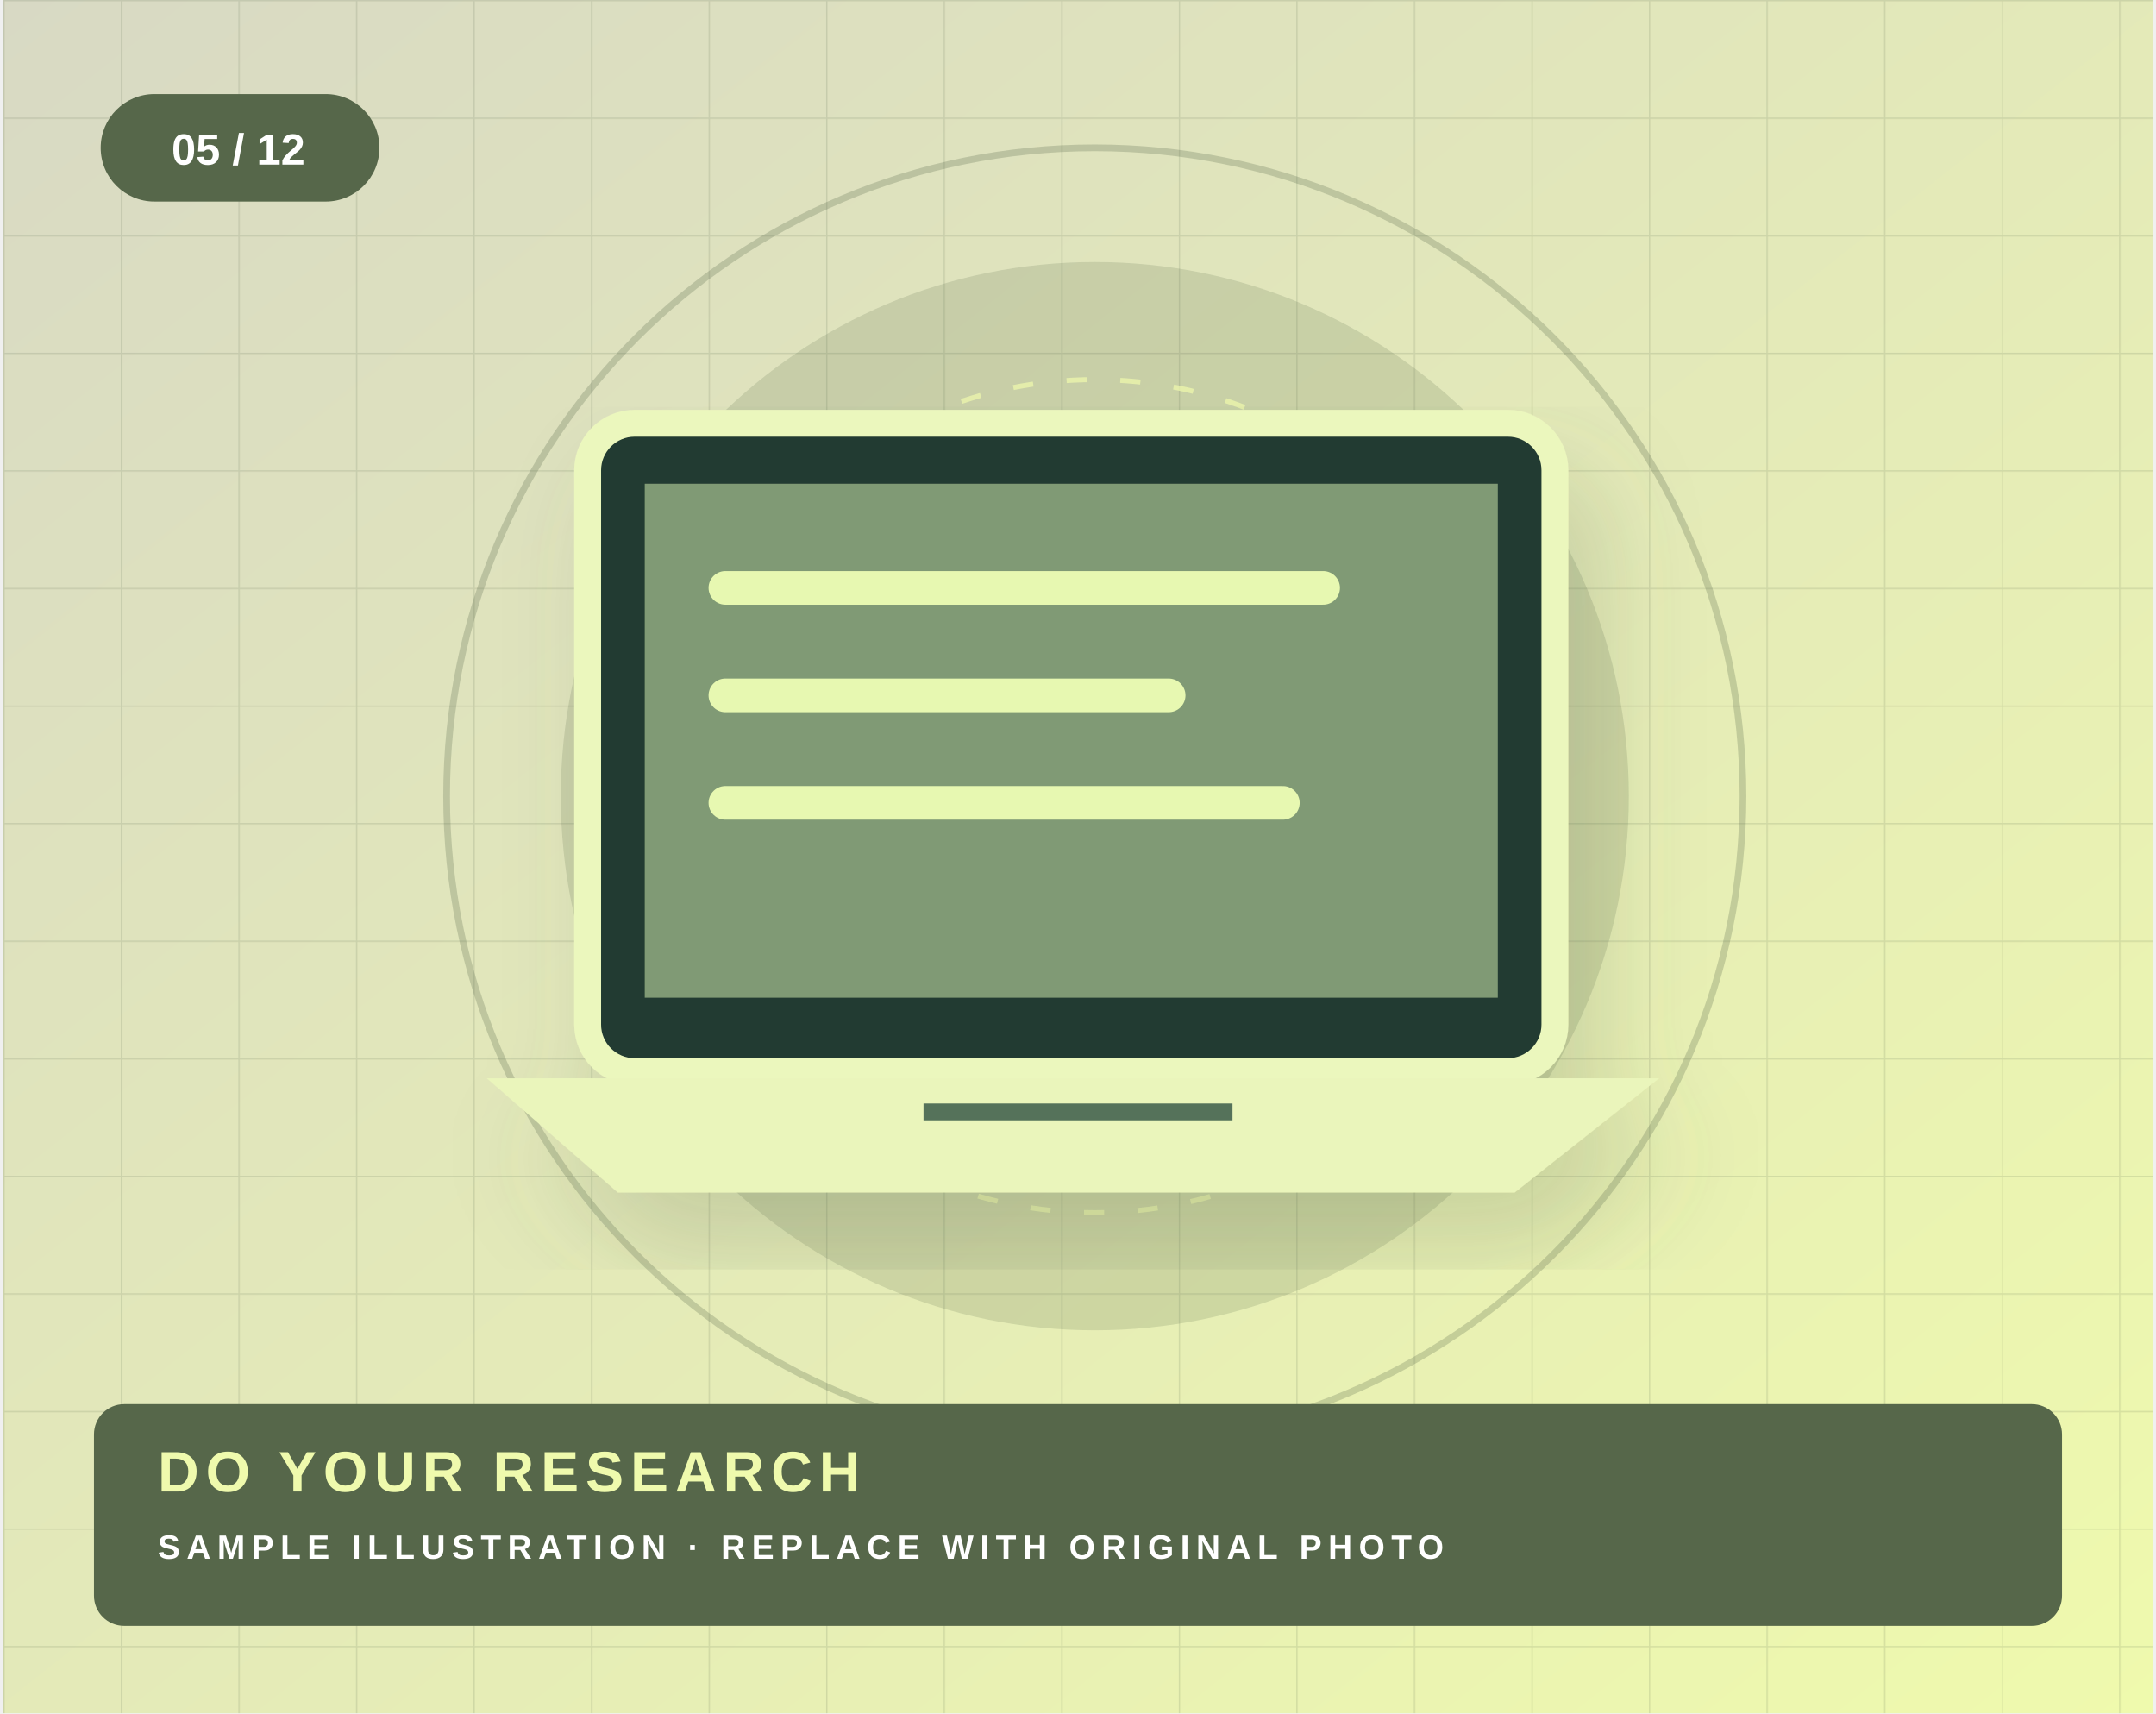
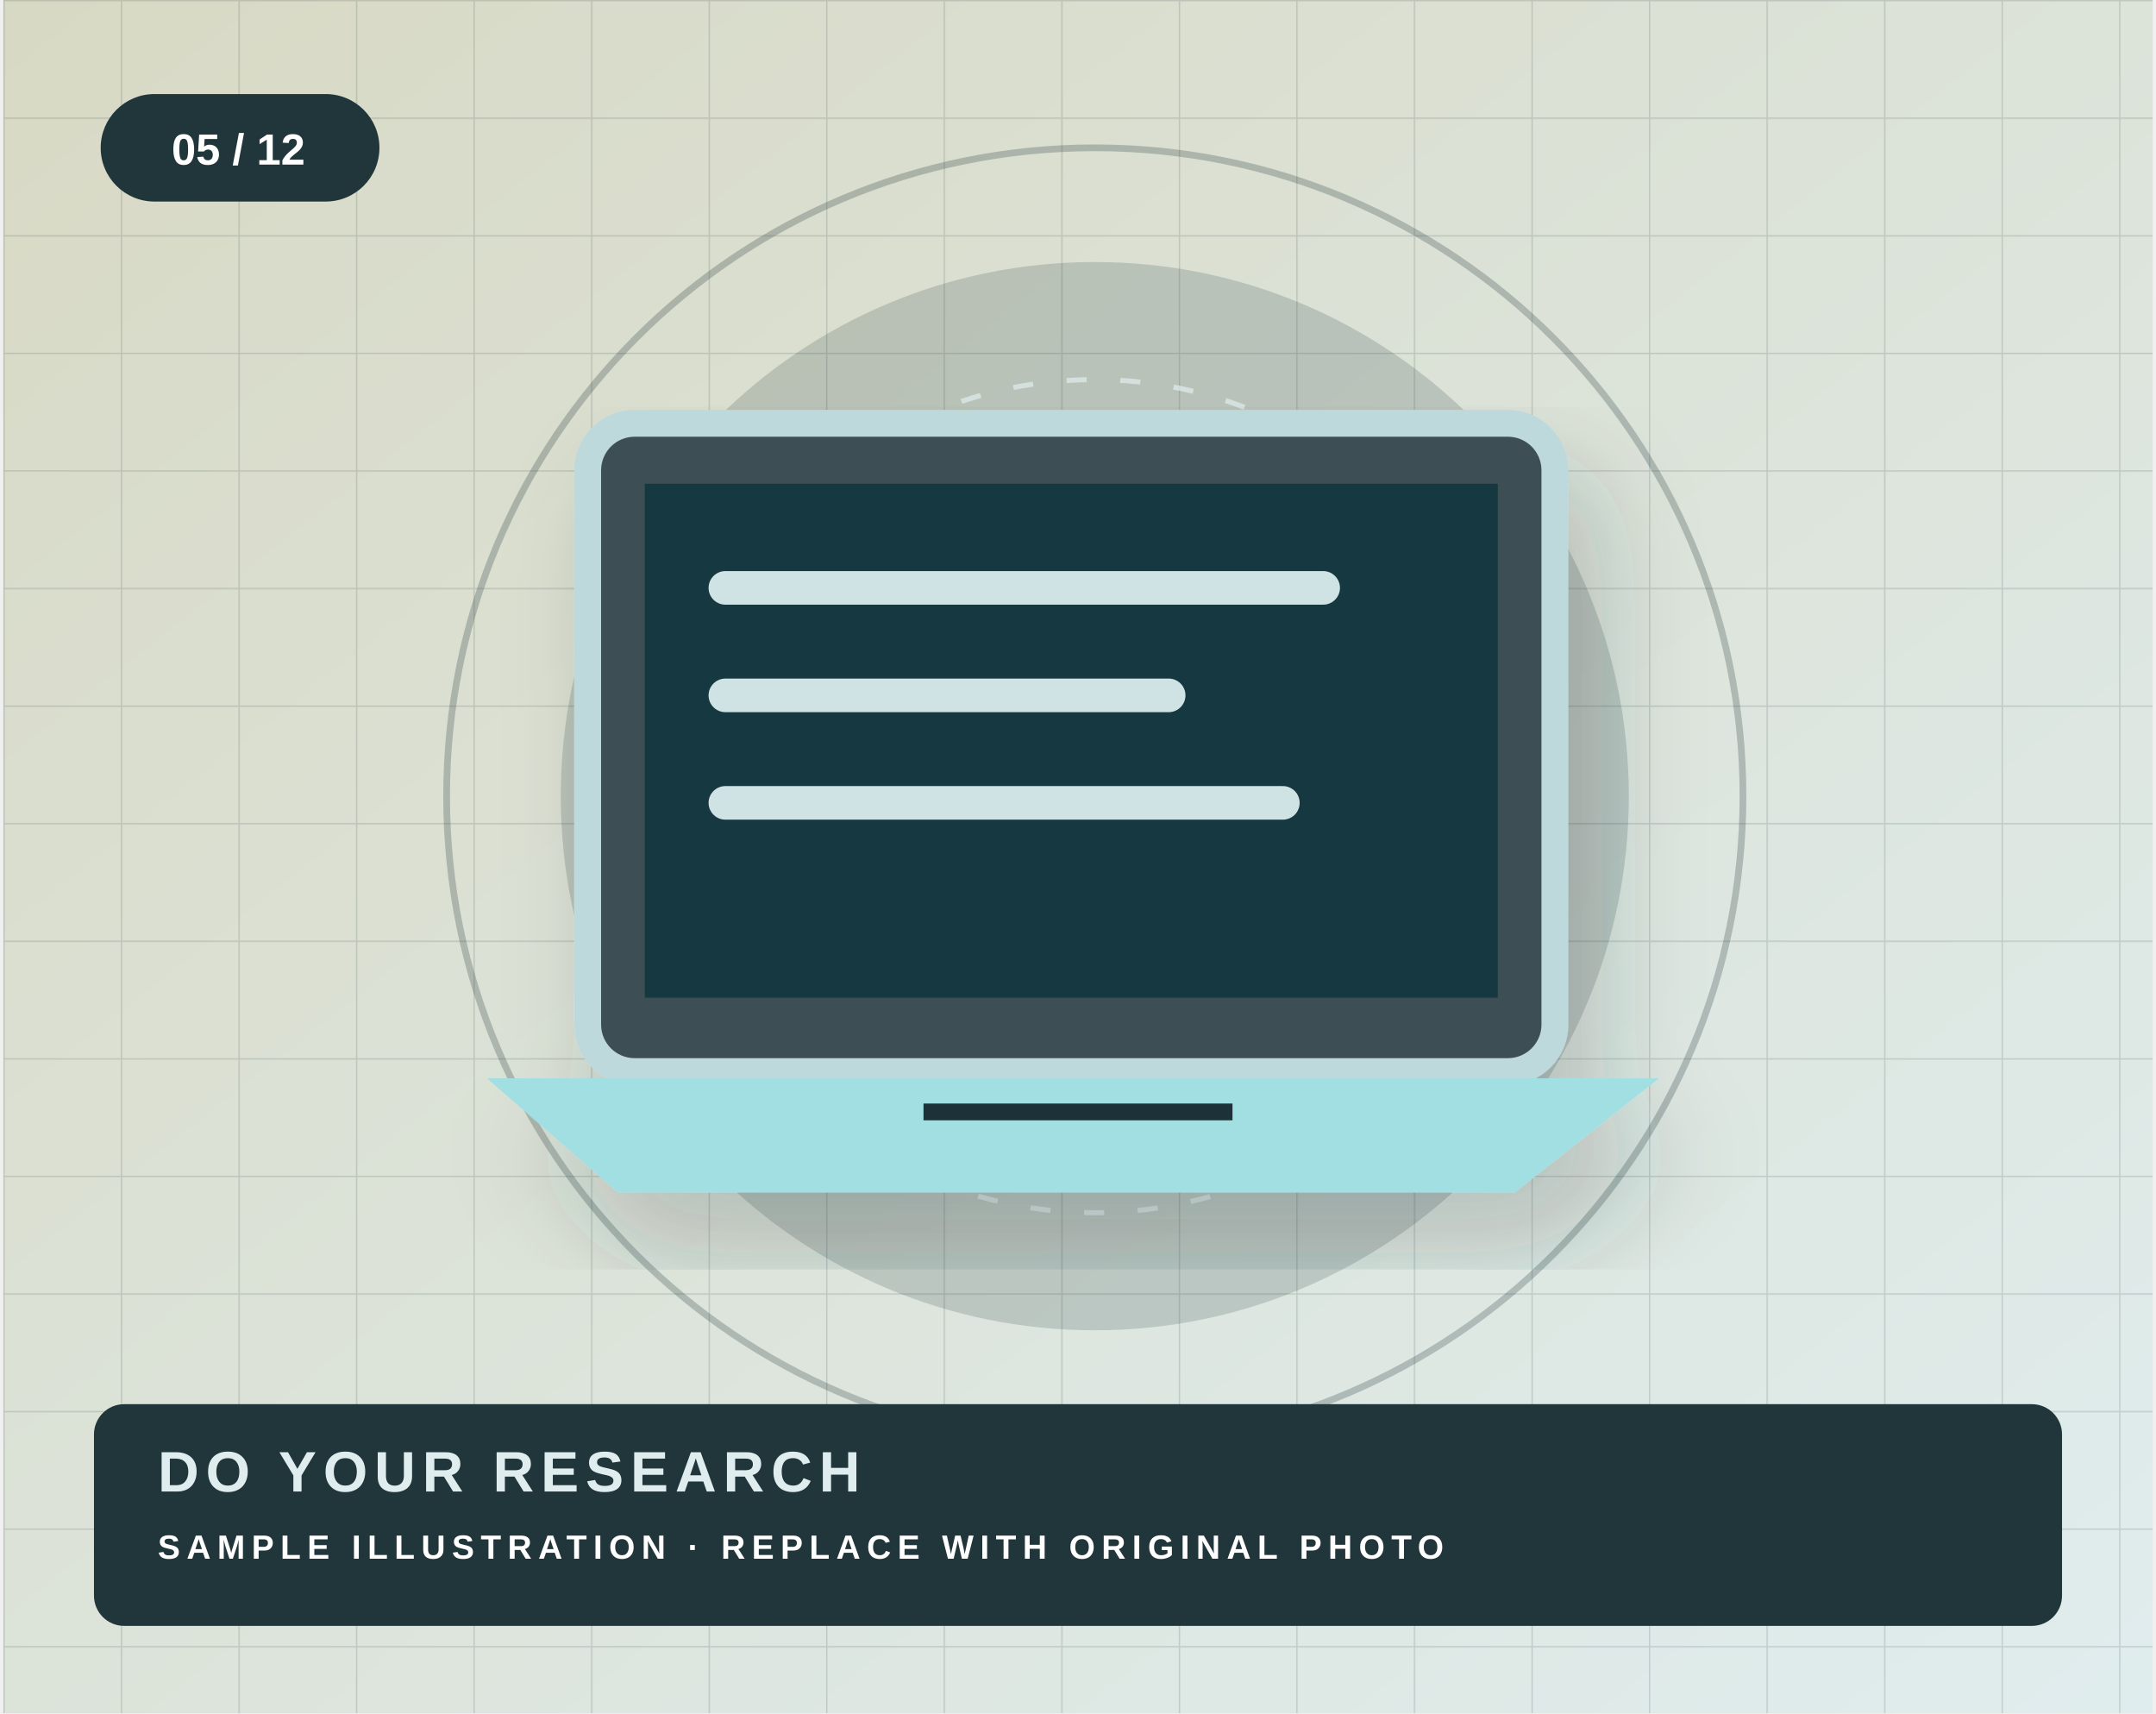
<svg xmlns="http://www.w3.org/2000/svg" width="900" height="715" viewBox="0 0 640 510" role="img" aria-label="Sample illustration 5: DO YOUR RESEARCH">
  <defs>
    <pattern id="grid" width="35" height="35" patternUnits="userSpaceOnUse">
-       <path d="M35 0H0V35" fill="none" stroke="#56674a" stroke-width=".8" opacity=".16" />
+       <path d="M35 0H0V35" fill="none" stroke="#21363b" stroke-width=".8" opacity=".16" />
    </pattern>
    <linearGradient id="bg" x1="0" x2="1" y1="0" y2="1">
      <stop stop-color="#d8d9c4" />
-       <stop offset="1" stop-color="#effaad" />
+       <stop offset="1" stop-color="#e0edee" />
    </linearGradient>
    <filter id="s">
-       <feDropShadow dx="10" dy="18" stdDeviation="15" flood-color="#56674a" flood-opacity=".21" />
+       <feDropShadow dx="10" dy="18" stdDeviation="15" flood-color="#21363b" flood-opacity=".21" />
    </filter>
  </defs>
  <rect width="640" height="510" fill="url(#bg)" />
  <rect width="640" height="510" fill="url(#grid)" />
-   <circle cx="325" cy="237" r="193" stroke="#56674a" stroke-opacity=".25" stroke-width="2" fill="none" />
-   <circle cx="325" cy="237" r="159" fill="#56674a" opacity=".18" />
-   <circle cx="325" cy="237" r="124" fill="none" stroke="#effaad" stroke-width="1.5" stroke-dasharray="6 10" opacity=".7" />
+   <circle cx="325" cy="237" r="193" stroke="#21363b" stroke-opacity=".25" stroke-width="2" fill="none" />
+   <circle cx="325" cy="237" r="159" fill="#21363b" opacity=".18" />
+   <circle cx="325" cy="237" r="124" fill="none" stroke="#e0edee" stroke-width="1.5" stroke-dasharray="6 10" opacity=".7" />
  <g filter="url(#s)">
-     <rect x="174" y="126" width="288" height="193" rx="14" fill="#223b30" stroke="#ebf7bd" stroke-width="8" />
-     <rect x="191" y="144" width="254" height="153" fill="#809a75" />
-     <path d="M215 175h178M215 207h132M215 239h166" stroke="#e7f8b1" stroke-width="10" stroke-linecap="round" />
-     <path d="M144 321h349l-43 34H183z" fill="#eaf5bb" />
-     <path d="M274 331h92" stroke="#54725a" stroke-width="5" />
+     <rect x="174" y="126" width="288" height="193" rx="14" fill="#3e4f54" stroke="#bed9dc" stroke-width="8" />
+     <rect x="191" y="144" width="254" height="153" fill="#19373f" />
+     <path d="M215 175h178M215 207h132M215 239h166" stroke="#cfe3e5" stroke-width="10" stroke-linecap="round" />
+     <path d="M144 321h349l-43 34H183z" fill="#a1dfe3" />
+     <path d="M274 331h92" stroke="#1d3339" stroke-width="5" />
  </g>
-   <rect x="29" y="28" width="83" height="32" rx="16" fill="#56674a" />
+   <rect x="29" y="28" width="83" height="32" rx="16" fill="#21363b" />
  <text x="70" y="49" text-anchor="middle" font-family="Arial,sans-serif" font-size="13" font-weight="bold" fill="white">05 / 12</text>
-   <rect x="27" y="418" width="586" height="66" rx="9" fill="#56674a" />
-   <text x="46" y="444" font-family="Arial,sans-serif" font-weight="bold" font-size="17" letter-spacing="2" fill="#effaad">DO YOUR RESEARCH</text>
+   <rect x="27" y="418" width="586" height="66" rx="9" fill="#21363b" />
+   <text x="46" y="444" font-family="Arial,sans-serif" font-weight="bold" font-size="17" letter-spacing="2" fill="#e0edee">DO YOUR RESEARCH</text>
  <text x="46" y="464" font-family="Arial,sans-serif" font-size="10" letter-spacing="1.9" font-weight="bold" fill="white">SAMPLE ILLUSTRATION · REPLACE WITH ORIGINAL PHOTO</text>
</svg>
